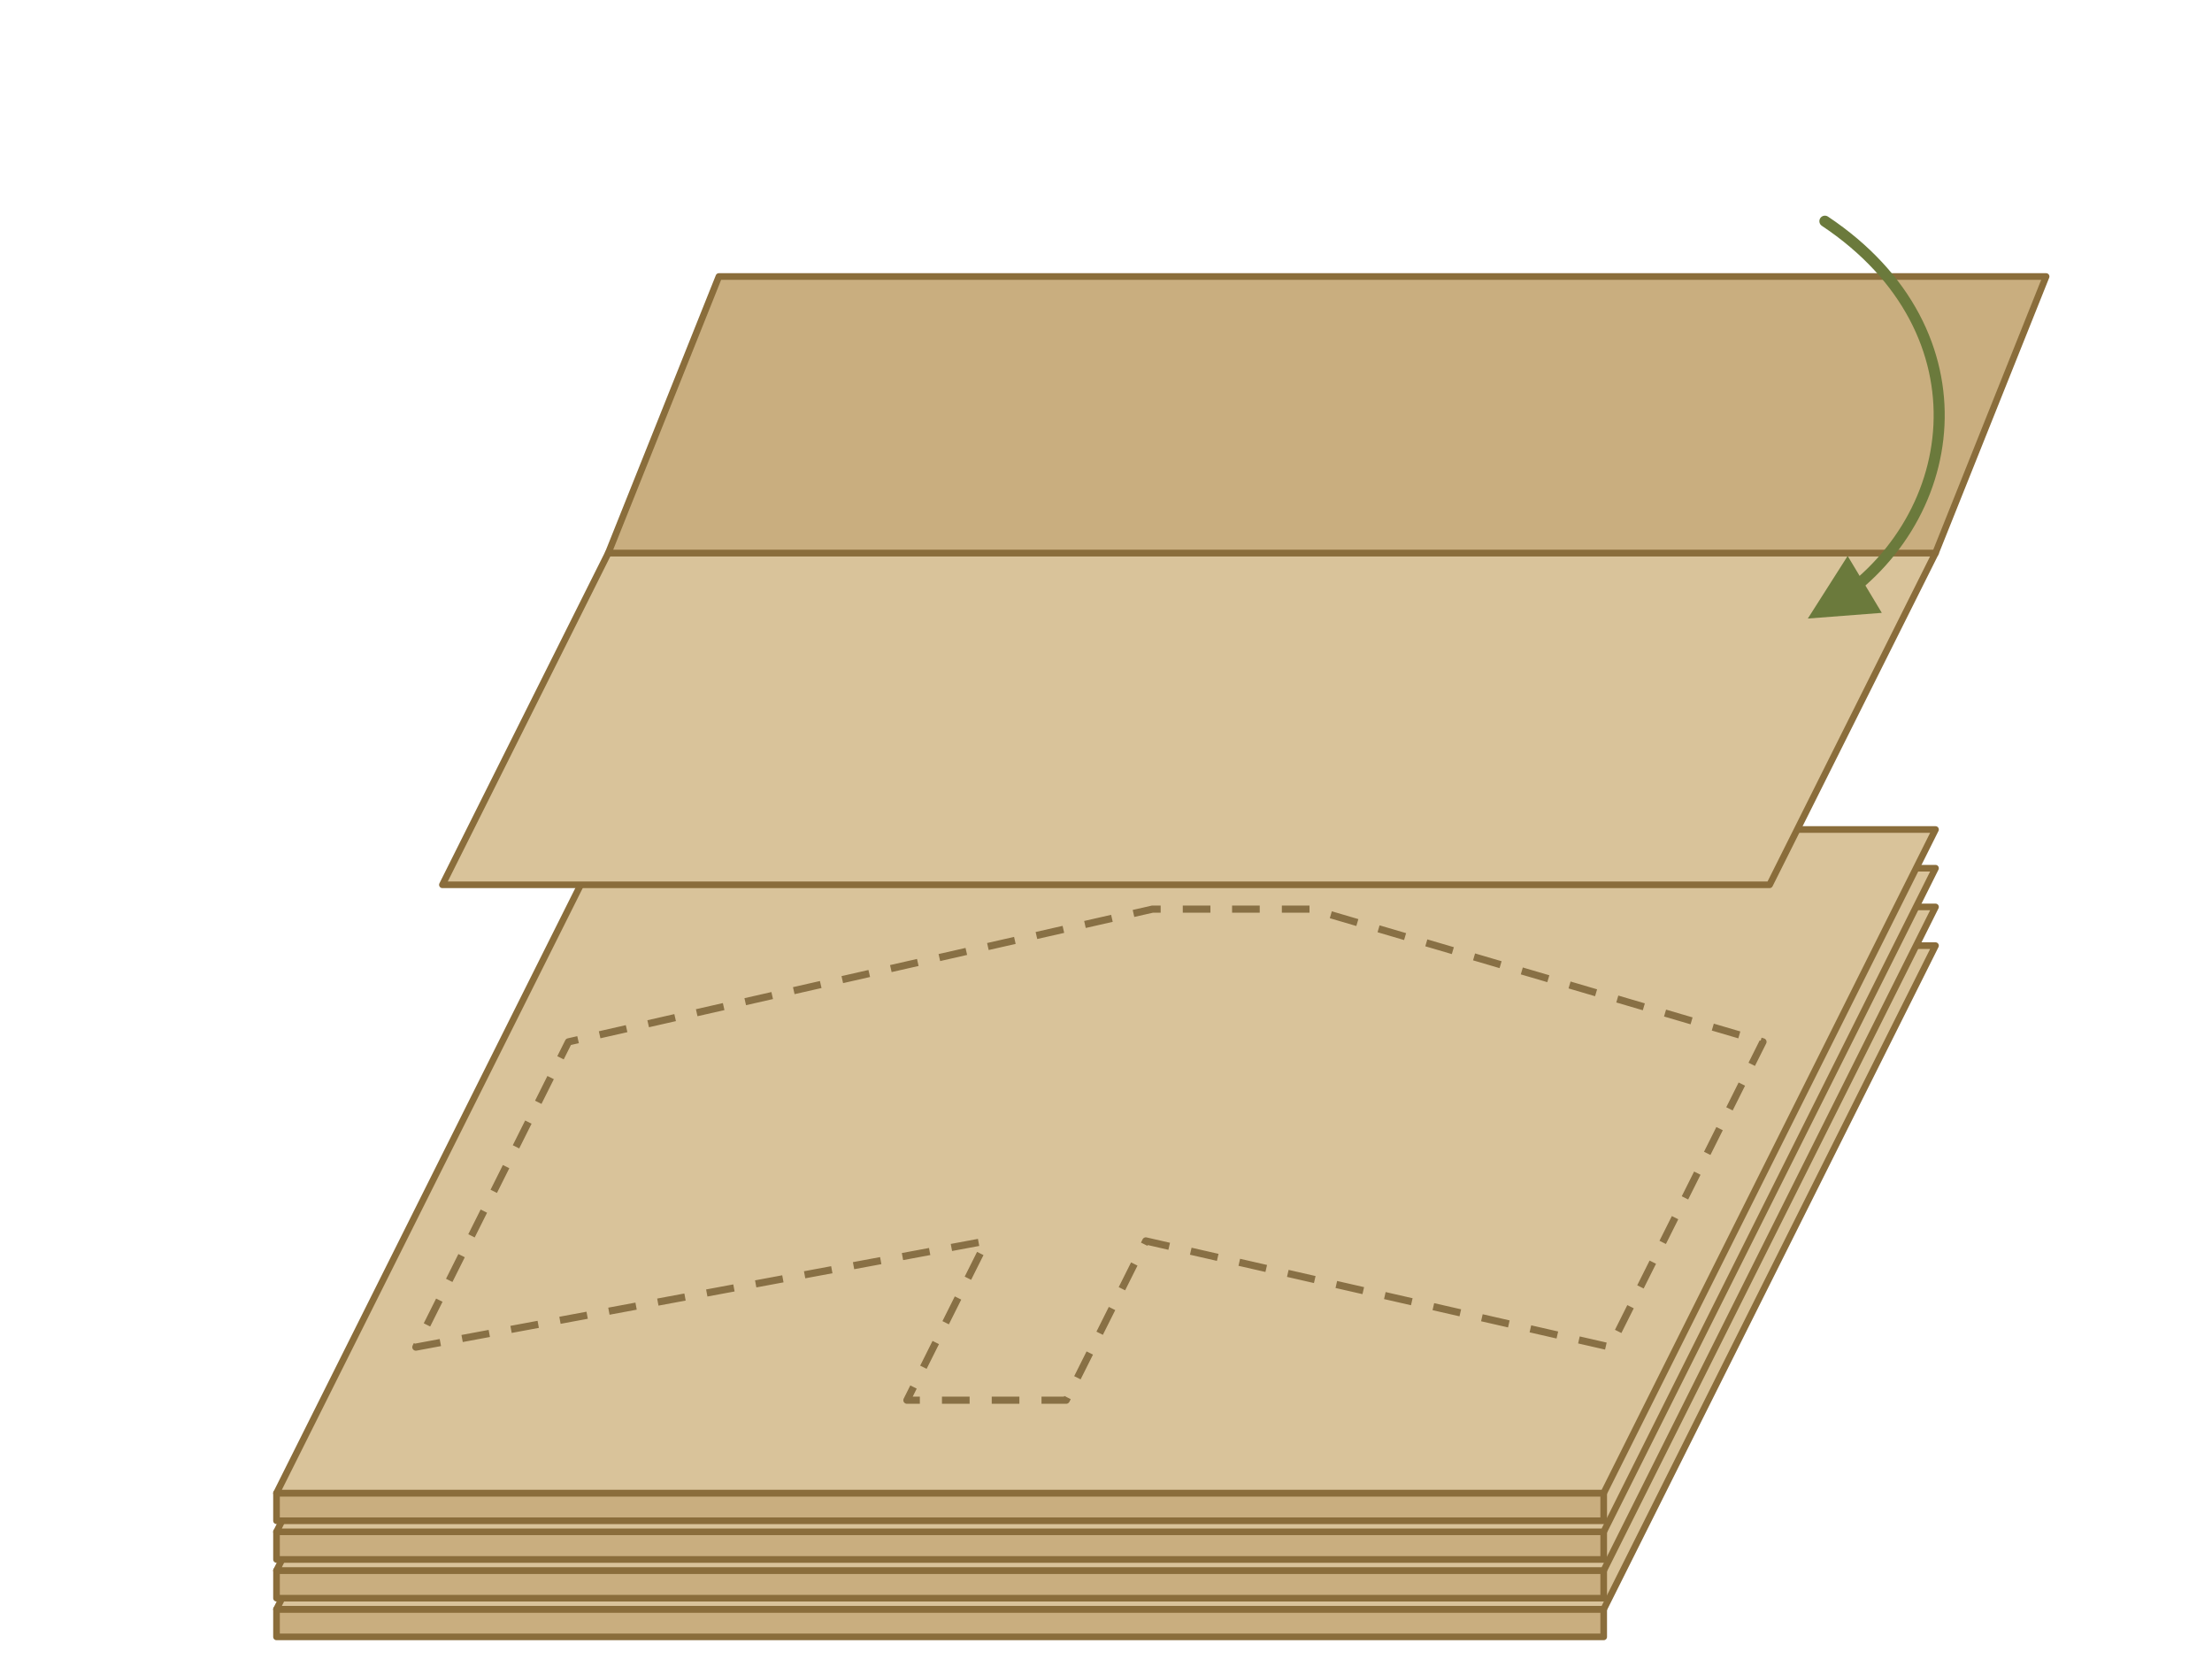
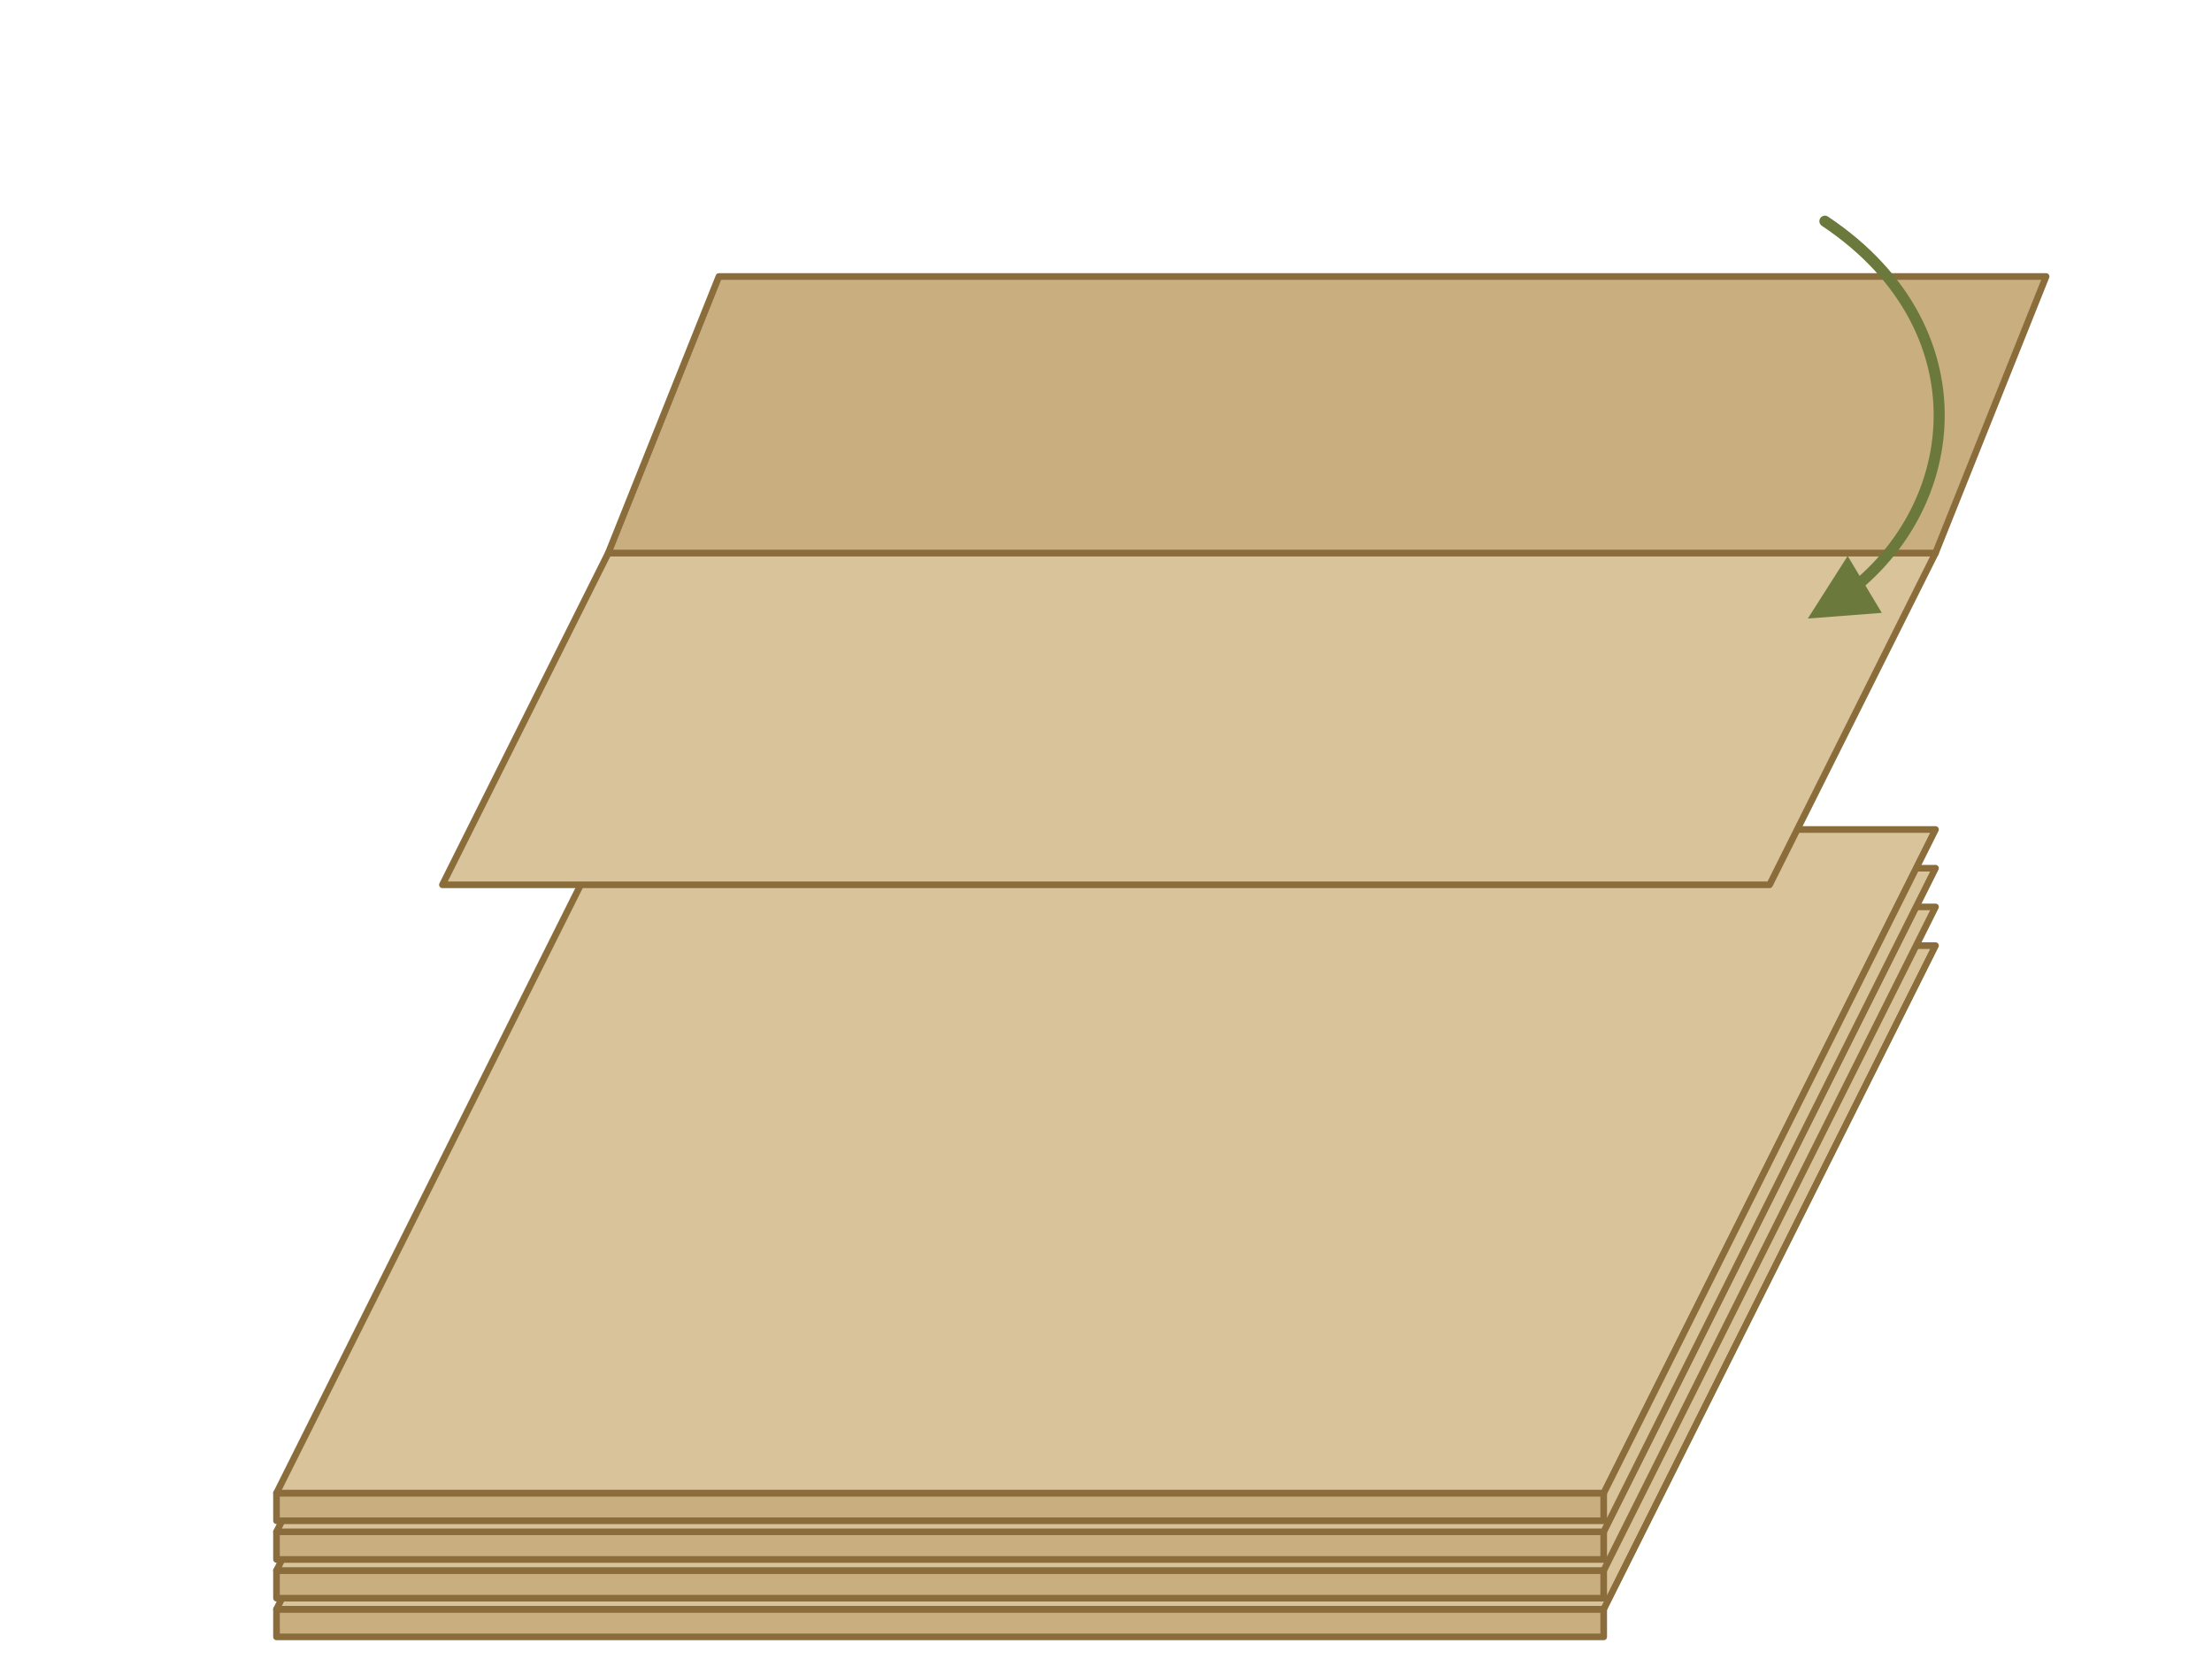
<svg xmlns="http://www.w3.org/2000/svg" viewBox="0 0 400 300">
  <style>
.c{fill:#d9c39a;stroke:#8a6d3b;stroke-width:1.2;stroke-linejoin:round}
.e{fill:#c9ae7f;stroke:#8a6d3b;stroke-width:1.2;stroke-linejoin:round}
.o{fill:none;stroke:#6e5428;stroke-width:1.3;stroke-dasharray:5 4;stroke-linejoin:round;opacity:.75}
.a{fill:none;stroke:#6b7a3c;stroke-width:2;stroke-linecap:round}
.af{fill:#6b7a3c}
@media (prefers-color-scheme: dark){.c{fill:#8a7550;stroke:#d9c39a}.e{fill:#6f5e40;stroke:#d9c39a}.o{stroke:#f0deb8}.a{stroke:#a3b46a}.af{fill:#a3b46a}}
</style>
  <defs>
    <marker id="m" viewBox="0 0 10 10" refX="7" refY="5" markerWidth="6" markerHeight="6" orient="auto">
      <path d="M0,0 L10,5 L0,10 z" class="af" />
    </marker>
  </defs>
  <polygon class="e" points="50.0,291.0 290.0,291.0 290.0,296.0 50.0,296.0" />
  <polygon class="c" points="110.0,171.0 350.0,171.0 290.0,291.0 50.0,291.0" />
  <polygon class="e" points="50.0,284.0 290.0,284.0 290.0,289.0 50.0,289.0" />
  <polygon class="c" points="110.0,164.0 350.0,164.0 290.0,284.0 50.0,284.0" />
  <polygon class="e" points="50.0,277.0 290.0,277.0 290.0,282.0 50.0,282.0" />
  <polygon class="c" points="110.0,157.0 350.0,157.0 290.0,277.0 50.0,277.0" />
  <polygon class="e" points="50.0,270.0 290.0,270.0 290.0,275.0 50.0,275.0" />
  <polygon class="c" points="110.0,150.0 350.0,150.0 290.0,270.0 50.0,270.0" />
-   <polygon class="o" points="222.8,164.4 237.2,164.4 318.8,188.4 291.2,243.6 207.2,224.4 192.8,253.2 164.0,253.2 178.4,224.4 75.2,243.6 102.8,188.4 208.4,164.4" />
  <polygon class="c" points="110.0,100.0 350.0,100.0 320.0,160.0 80.0,160.0" />
  <polygon class="e" points="110.0,100.0 350.0,100.0 370.0,50.0 130.0,50.0" />
  <path class="a" d="M330,40 C360,60 355,95 330,110" marker-end="url(#m)" />
</svg>
